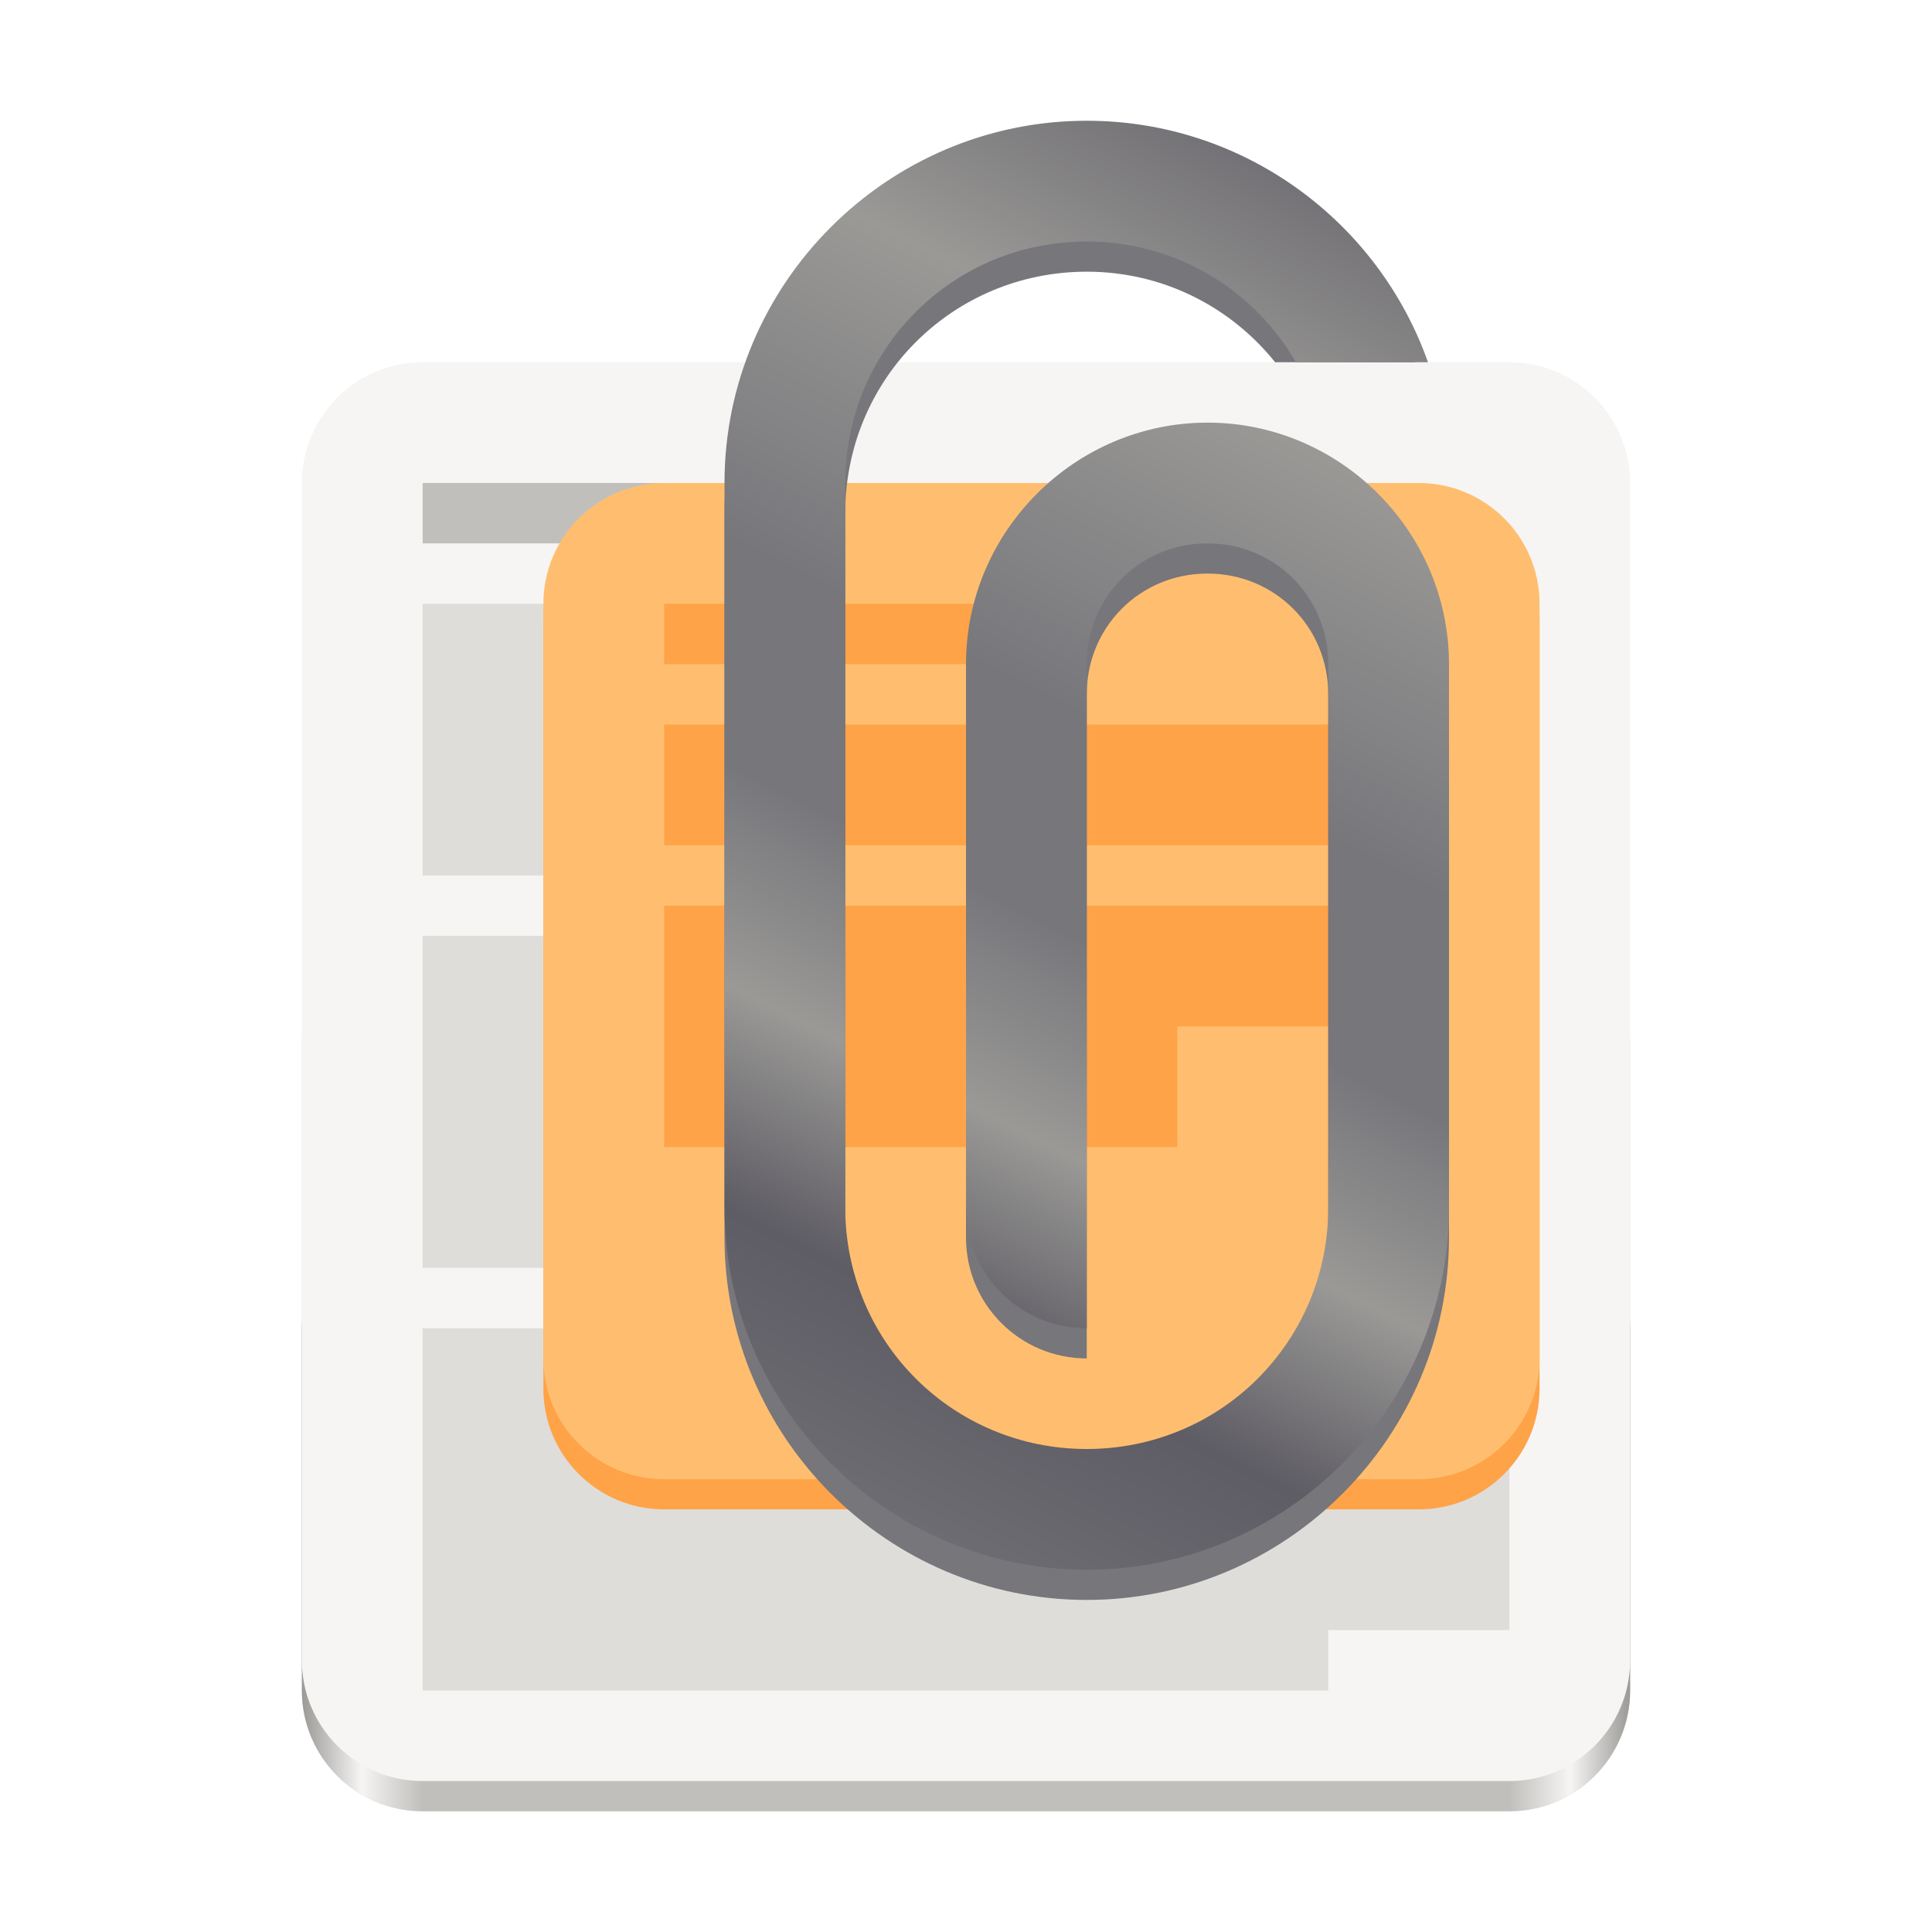
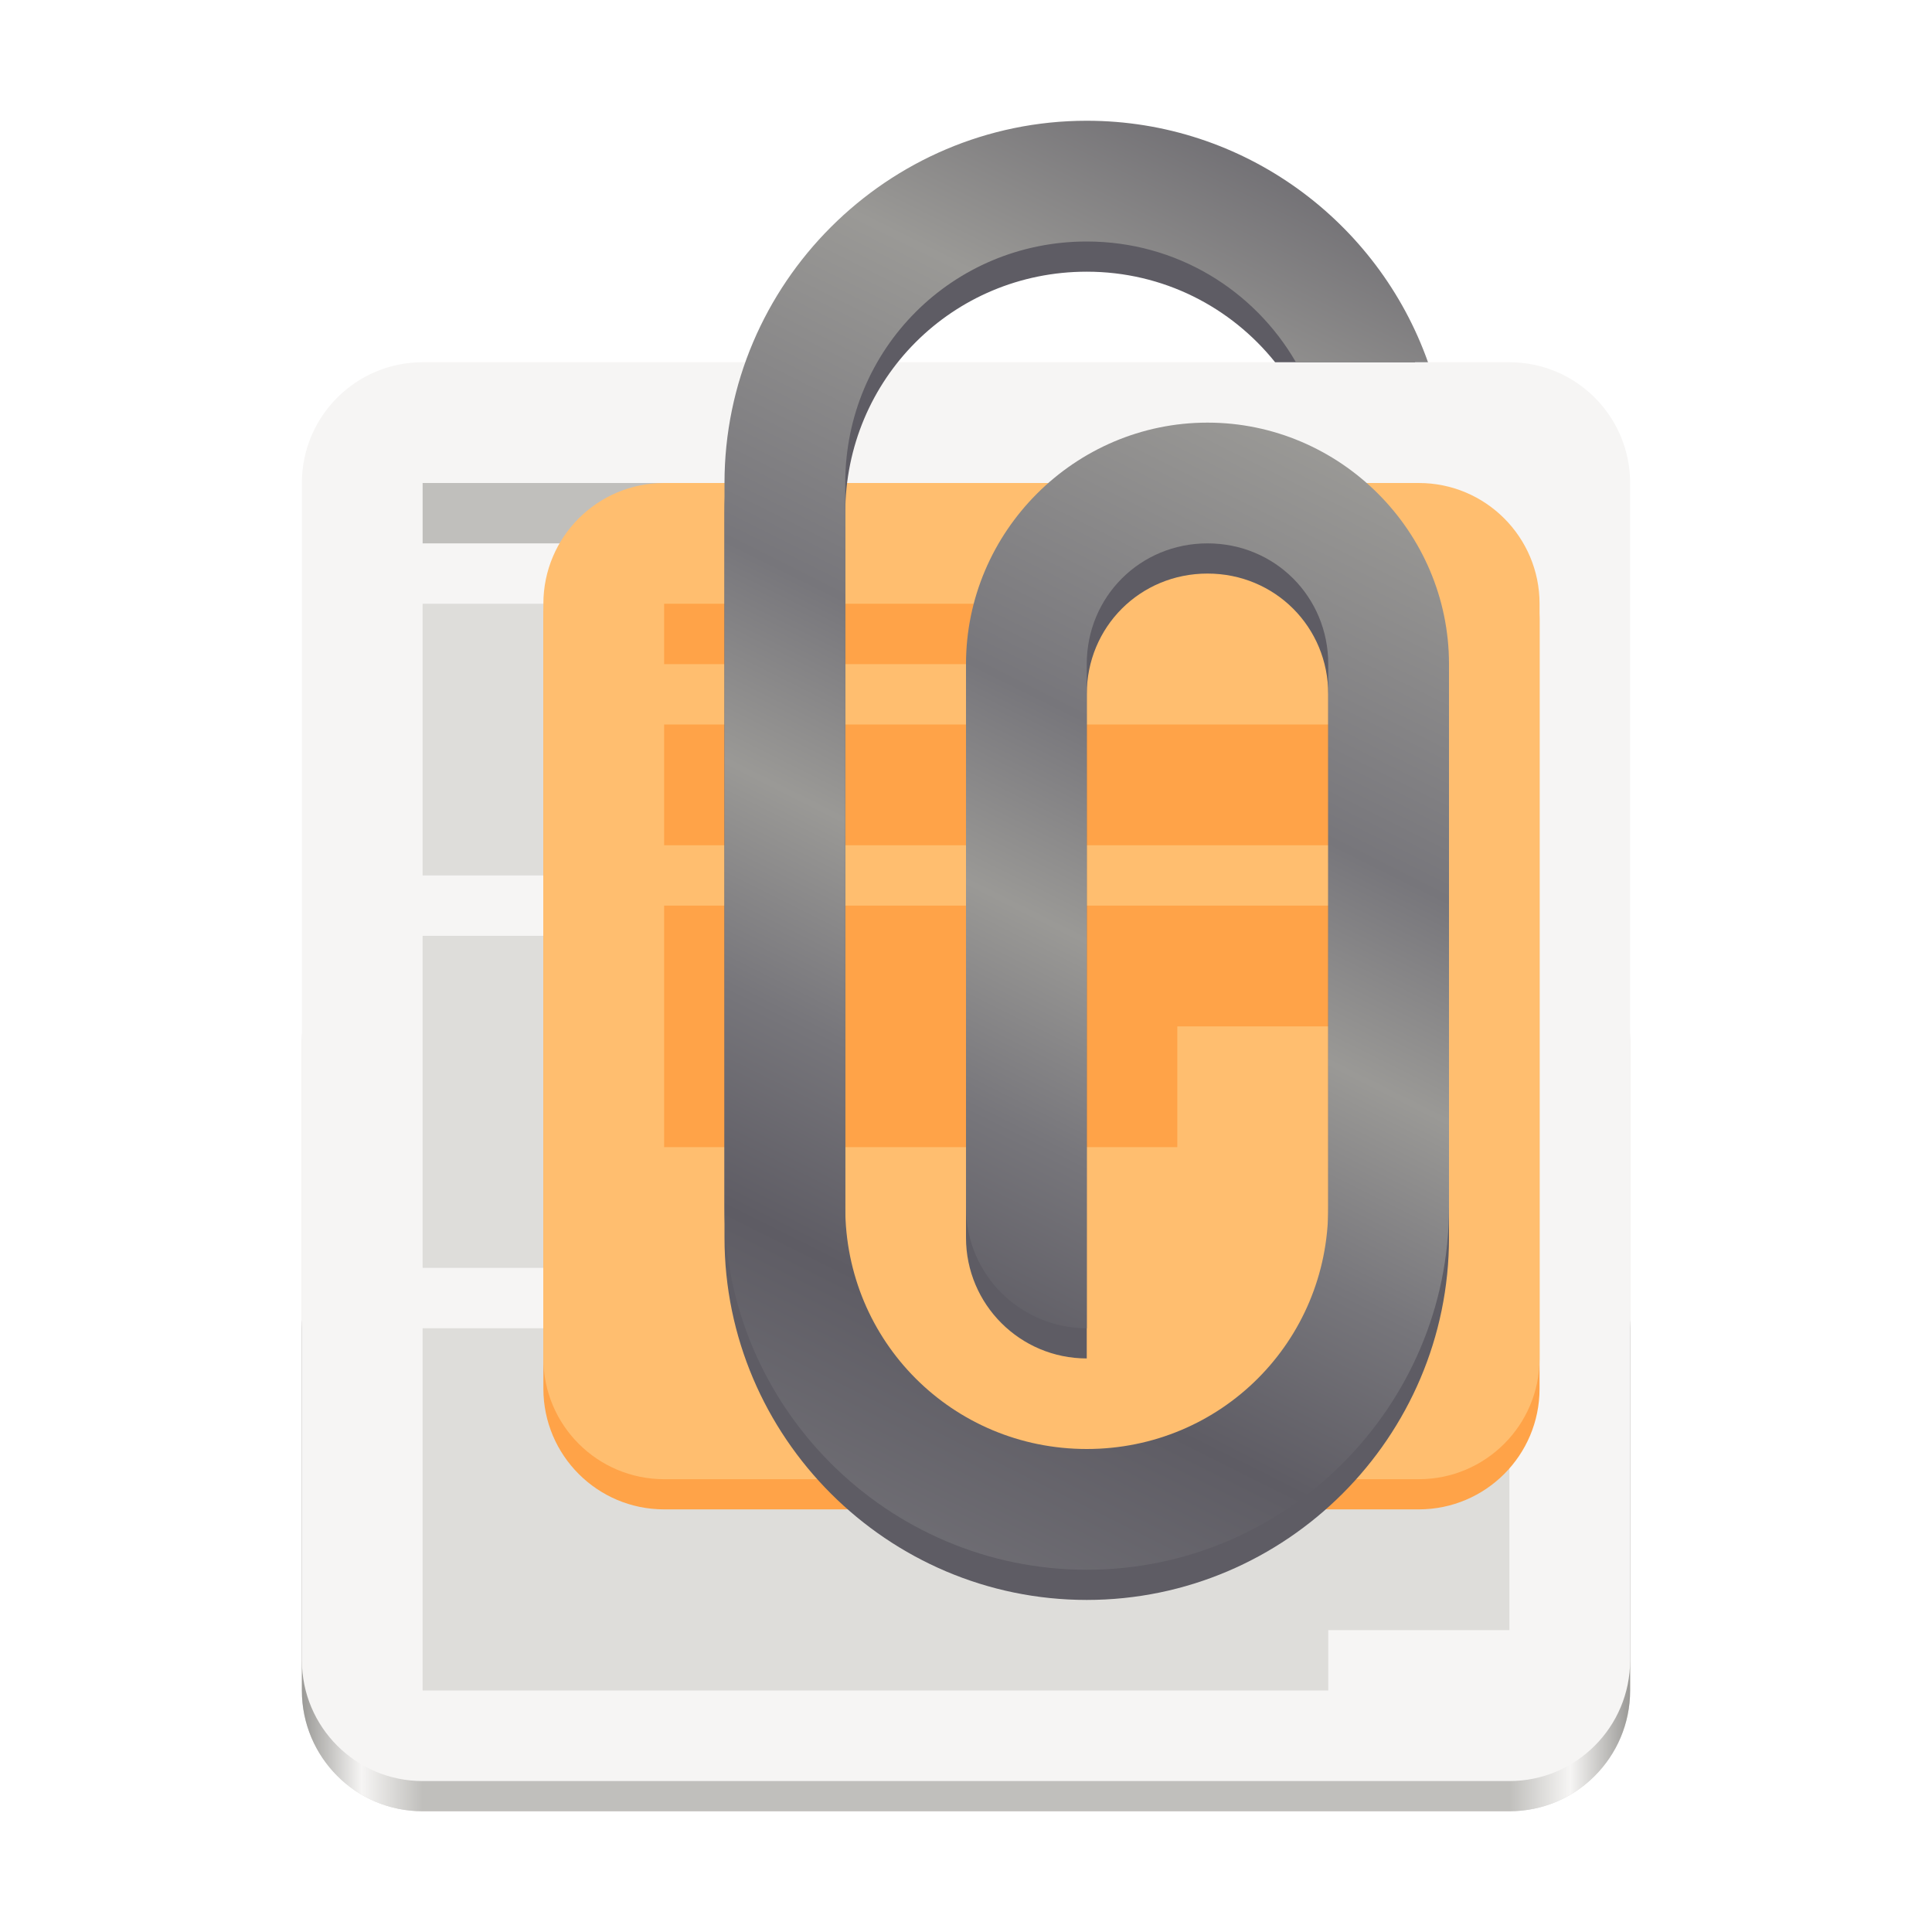
<svg xmlns="http://www.w3.org/2000/svg" height="128px" viewBox="0 0 128 128" width="128px">
  <linearGradient id="a" gradientTransform="matrix(-1 0 0 -1 136 -172)" gradientUnits="userSpaceOnUse" x1="28" x2="116" y1="-274" y2="-274">
    <stop offset="0" stop-color="#9a9996" />
    <stop offset="0.045" stop-color="#f6f5f4" />
    <stop offset="0.091" stop-color="#c0bfbc" />
    <stop offset="0.909" stop-color="#c0bfbc" />
    <stop offset="0.955" stop-color="#f6f5f4" />
    <stop offset="1" stop-color="#9a9996" />
  </linearGradient>
  <linearGradient id="b" gradientUnits="userSpaceOnUse" x1="96" x2="48" y1="8" y2="104">
    <stop offset="0" stop-color="#5e5c64" />
    <stop offset="0.215" stop-color="#9a9996" />
    <stop offset="0.431" stop-color="#77767b" />
-     <stop offset="0.553" stop-color="#77767b" />
-     <stop offset="0.676" stop-color="#9a9996" />
+     <stop offset="0.553" stop-color="#9a9996" />
+     <stop offset="0.676" stop-color="#77767b" />
    <stop offset="0.8" stop-color="#5e5c64" />
    <stop offset="1" stop-color="#77767b" />
  </linearGradient>
  <path d="m 28 61 h 72 c 4.418 0 8 3.582 8 8 v 43 c 0 4.418 -3.582 8 -8 8 h -72 c -4.418 0 -8 -3.582 -8 -8 v -43 c 0 -4.418 3.582 -8 8 -8 z m 0 0" fill="#deddda" />
  <path d="m 100 120 h -72 c -4.418 0 -8 -3.582 -8 -8 v -24 c 0 -4.418 3.582 -8 8 -8 h 72 c 4.418 0 8 3.582 8 8 v 24 c 0 4.418 -3.582 8 -8 8 z m 0 0" fill="url(#a)" />
  <path d="m 28 24 h 72 c 4.418 0 8 3.582 8 8 v 78 c 0 4.418 -3.582 8 -8 8 h -72 c -4.418 0 -8 -3.582 -8 -8 v -78 c 0 -4.418 3.582 -8 8 -8 z m 0 0" fill="#f6f5f4" />
  <path d="m 28 88 v 24 h 60 v -4 h 12 v -20 z m 0 0" fill="#deddda" />
  <path d="m 28 32 v 4 h 40 v -4 z m 0 0" fill="#c0bfbc" fill-rule="evenodd" />
  <path d="m 28 62 h 72 v 18 h -52 v 4 h -20 z m 36 -16 v 12 h -36 v -18 h 72 v 6 z m 0 0" fill="#deddda" />
  <path d="m 44 33 h 50 c 4.418 0 8 3.582 8 8 v 51 c 0 4.418 -3.582 8 -8 8 h -50 c -4.418 0 -8 -3.582 -8 -8 v -51 c 0 -4.418 3.582 -8 8 -8 z m 0 0" fill="#ffa348" />
  <path d="m 44 32 h 50 c 4.418 0 8 3.582 8 8 v 50 c 0 4.418 -3.582 8 -8 8 h -50 c -4.418 0 -8 -3.582 -8 -8 v -50 c 0 -4.418 3.582 -8 8 -8 z m 0 0" fill="#ffbe6f" />
  <g fill="#ffa348">
    <path d="m 44 60 v 16 h 34 v -8 h 11 v -8 z m 0 0" />
    <path d="m 44 48 v 8 h 45 v -8 z m 0 0" />
    <path d="m 44 40 v 4 h 22 v -4 z m 0 0" />
  </g>
-   <path d="m 72 10 c -13.207 0 -24 10.793 -24 24 v 48 c 0 13.207 10.793 24 24 24 s 24 -10.793 24 -24 v -36 c 0 -8.789 -7.211 -16 -16 -16 s -16 7.211 -16 16 v 36 c 0 4.418 3.582 8 8 8 v -44 c 0 -4.465 3.535 -8 8 -8 s 8 3.535 8 8 v 36 c 0 8.883 -7.117 16 -16 16 s -16 -7.117 -16 -16 v -48 c 0 -8.883 7.117 -16 16 -16 c 5.074 0 9.559 2.352 12.48 6 h 9.281 c -3.801 -8.258 -12.121 -14 -21.762 -14 z m 0 0" fill="#77767b" />
+   <path d="m 72 10 c -13.207 0 -24 10.793 -24 24 v 48 c 0 13.207 10.793 24 24 24 s 24 -10.793 24 -24 v -36 c 0 -8.789 -7.211 -16 -16 -16 s -16 7.211 -16 16 v 36 c 0 4.418 3.582 8 8 8 v -44 c 0 -4.465 3.535 -8 8 -8 s 8 3.535 8 8 v 36 c 0 8.883 -7.117 16 -16 16 s -16 -7.117 -16 -16 v -48 c 0 -8.883 7.117 -16 16 -16 c 5.074 0 9.559 2.352 12.48 6 h 9.281 c -3.801 -8.258 -12.121 -14 -21.762 -14 z m 0 0" fill="#5e5c64" />
  <path d="m 72 8 c -13.207 0 -24 10.793 -24 24 v 48 c 0 13.207 10.793 24 24 24 s 24 -10.793 24 -24 v -36 c 0 -8.789 -7.211 -16 -16 -16 s -16 7.211 -16 16 v 36 c 0 4.418 3.582 8 8 8 v -44 c 0 -4.465 3.535 -8 8 -8 s 8 3.535 8 8 v 36 c 0 8.883 -7.117 16 -16 16 s -16 -7.117 -16 -16 v -48 c 0 -8.883 7.117 -16 16 -16 c 5.953 0 11.102 3.227 13.859 8 h 8.75 c -3.301 -9.328 -12.199 -16 -22.609 -16 z m 0 0" fill="url(#b)" />
</svg>
